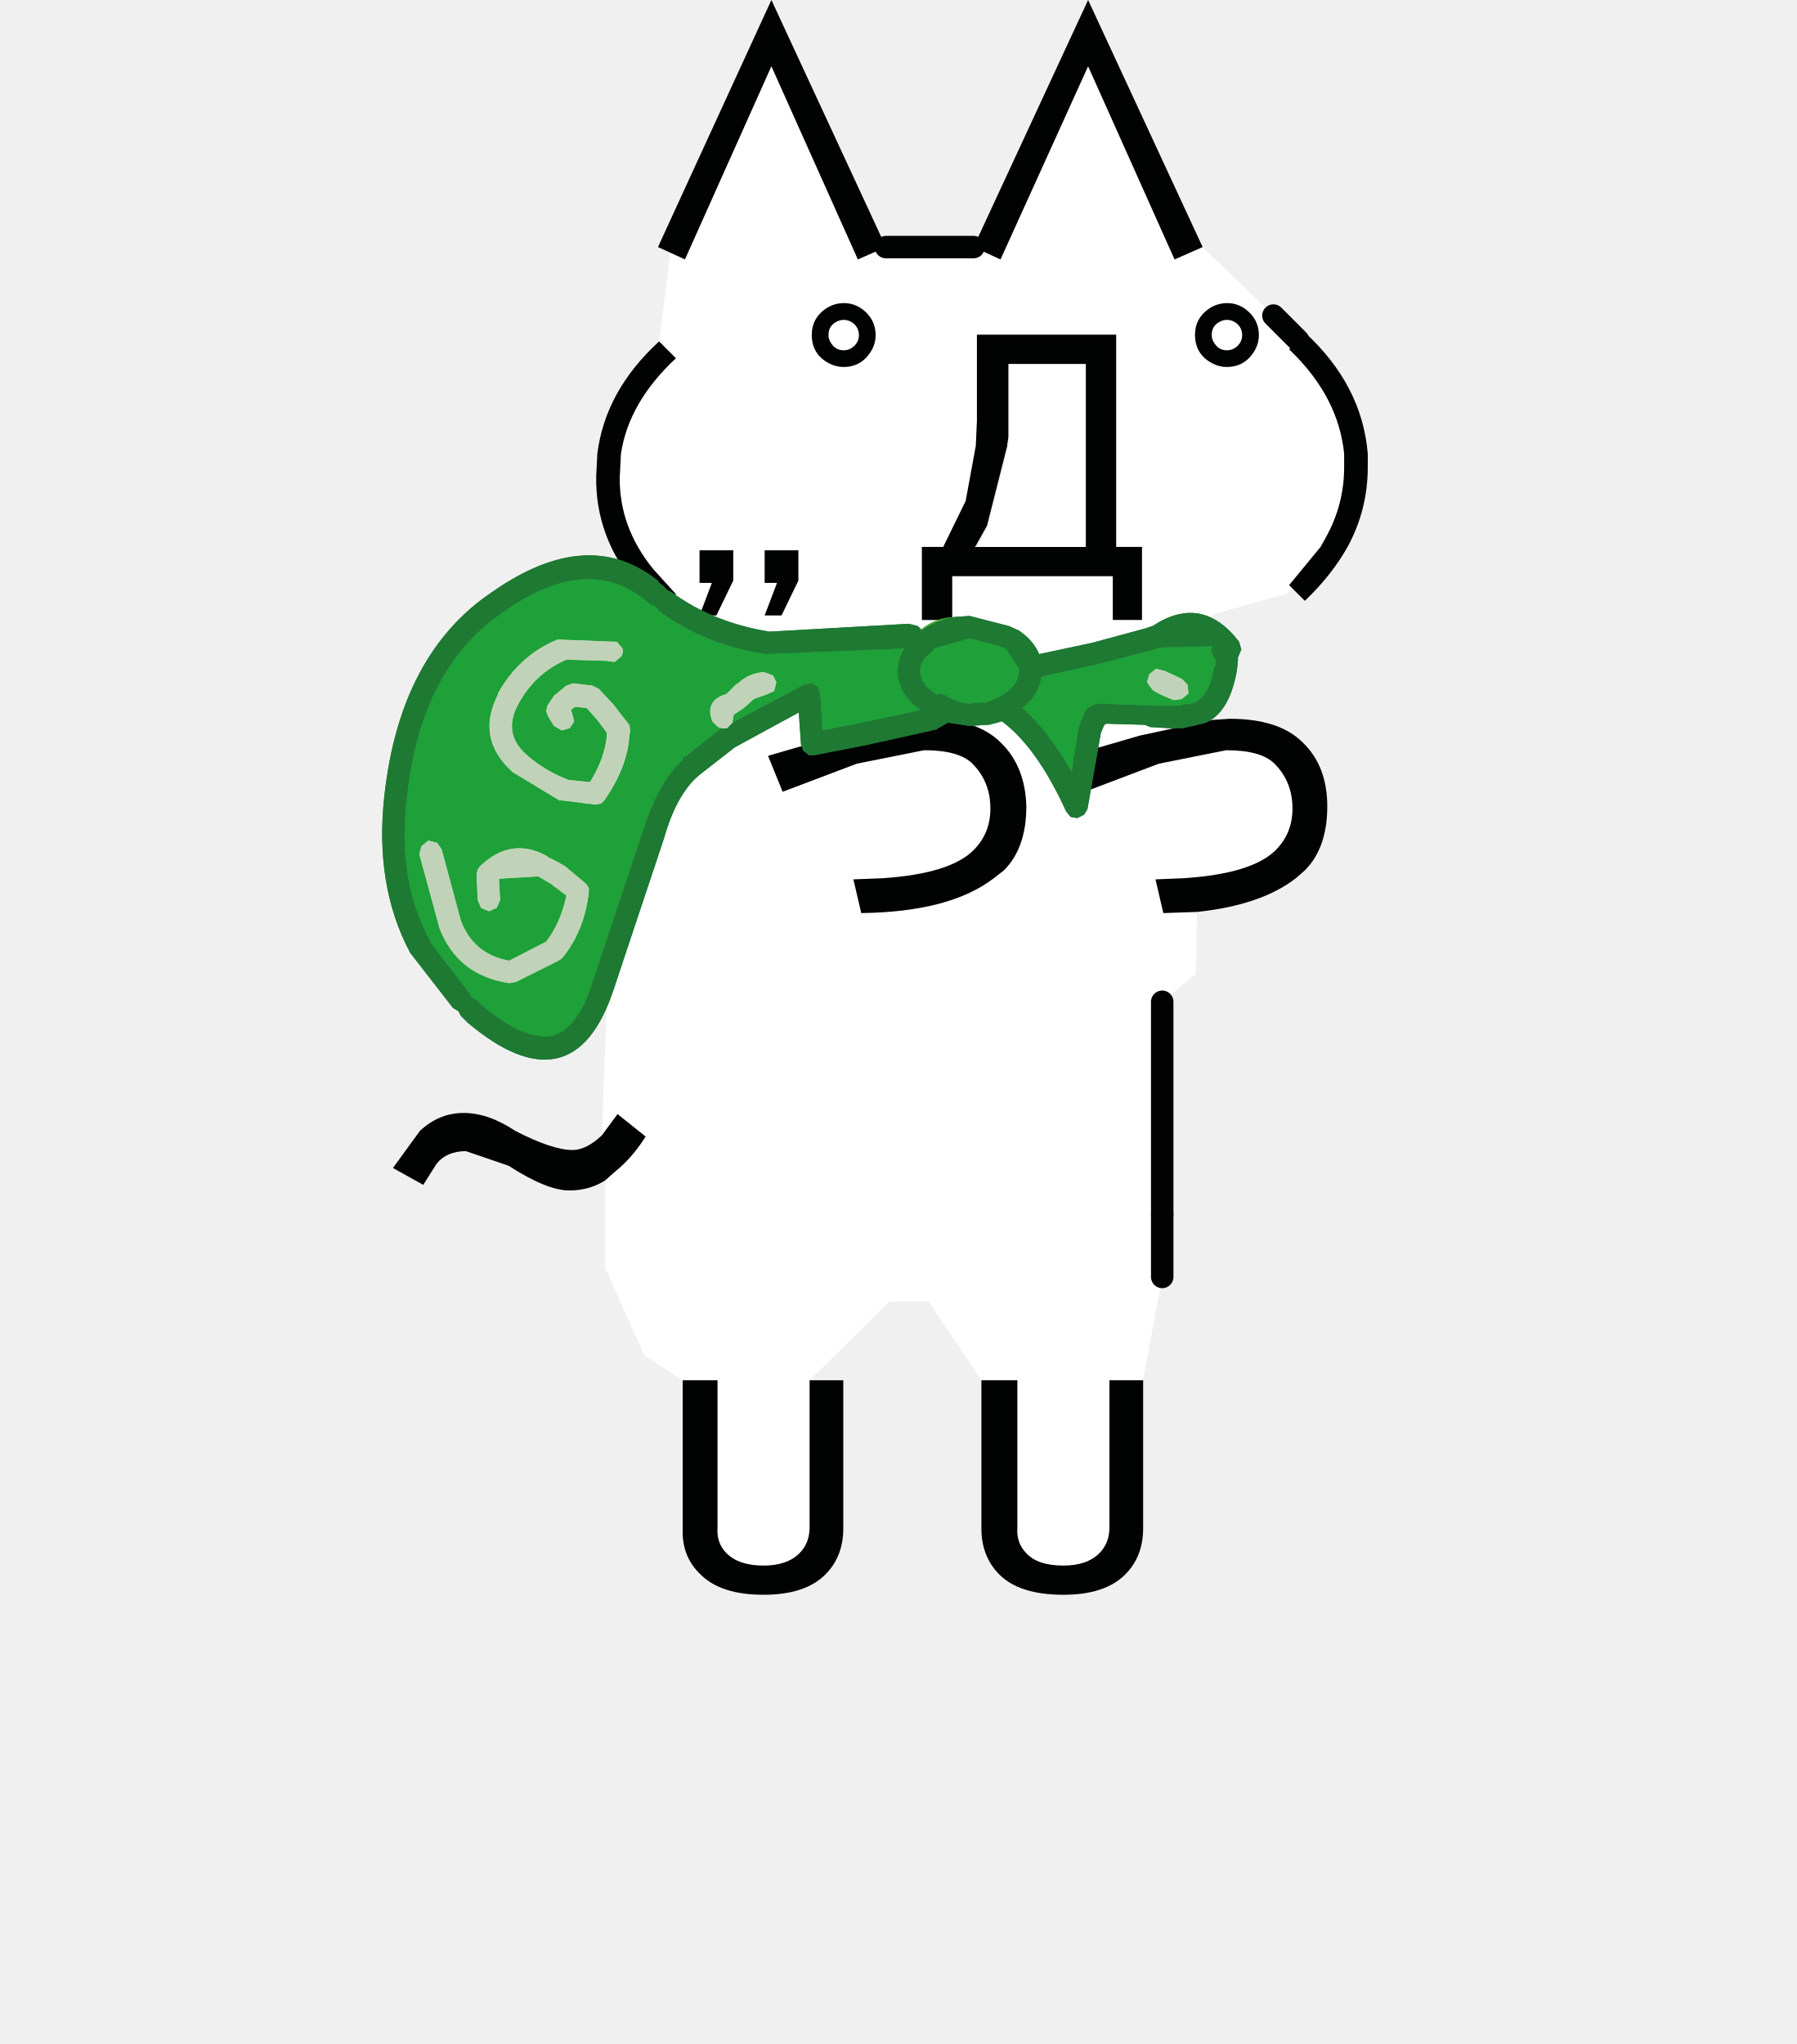
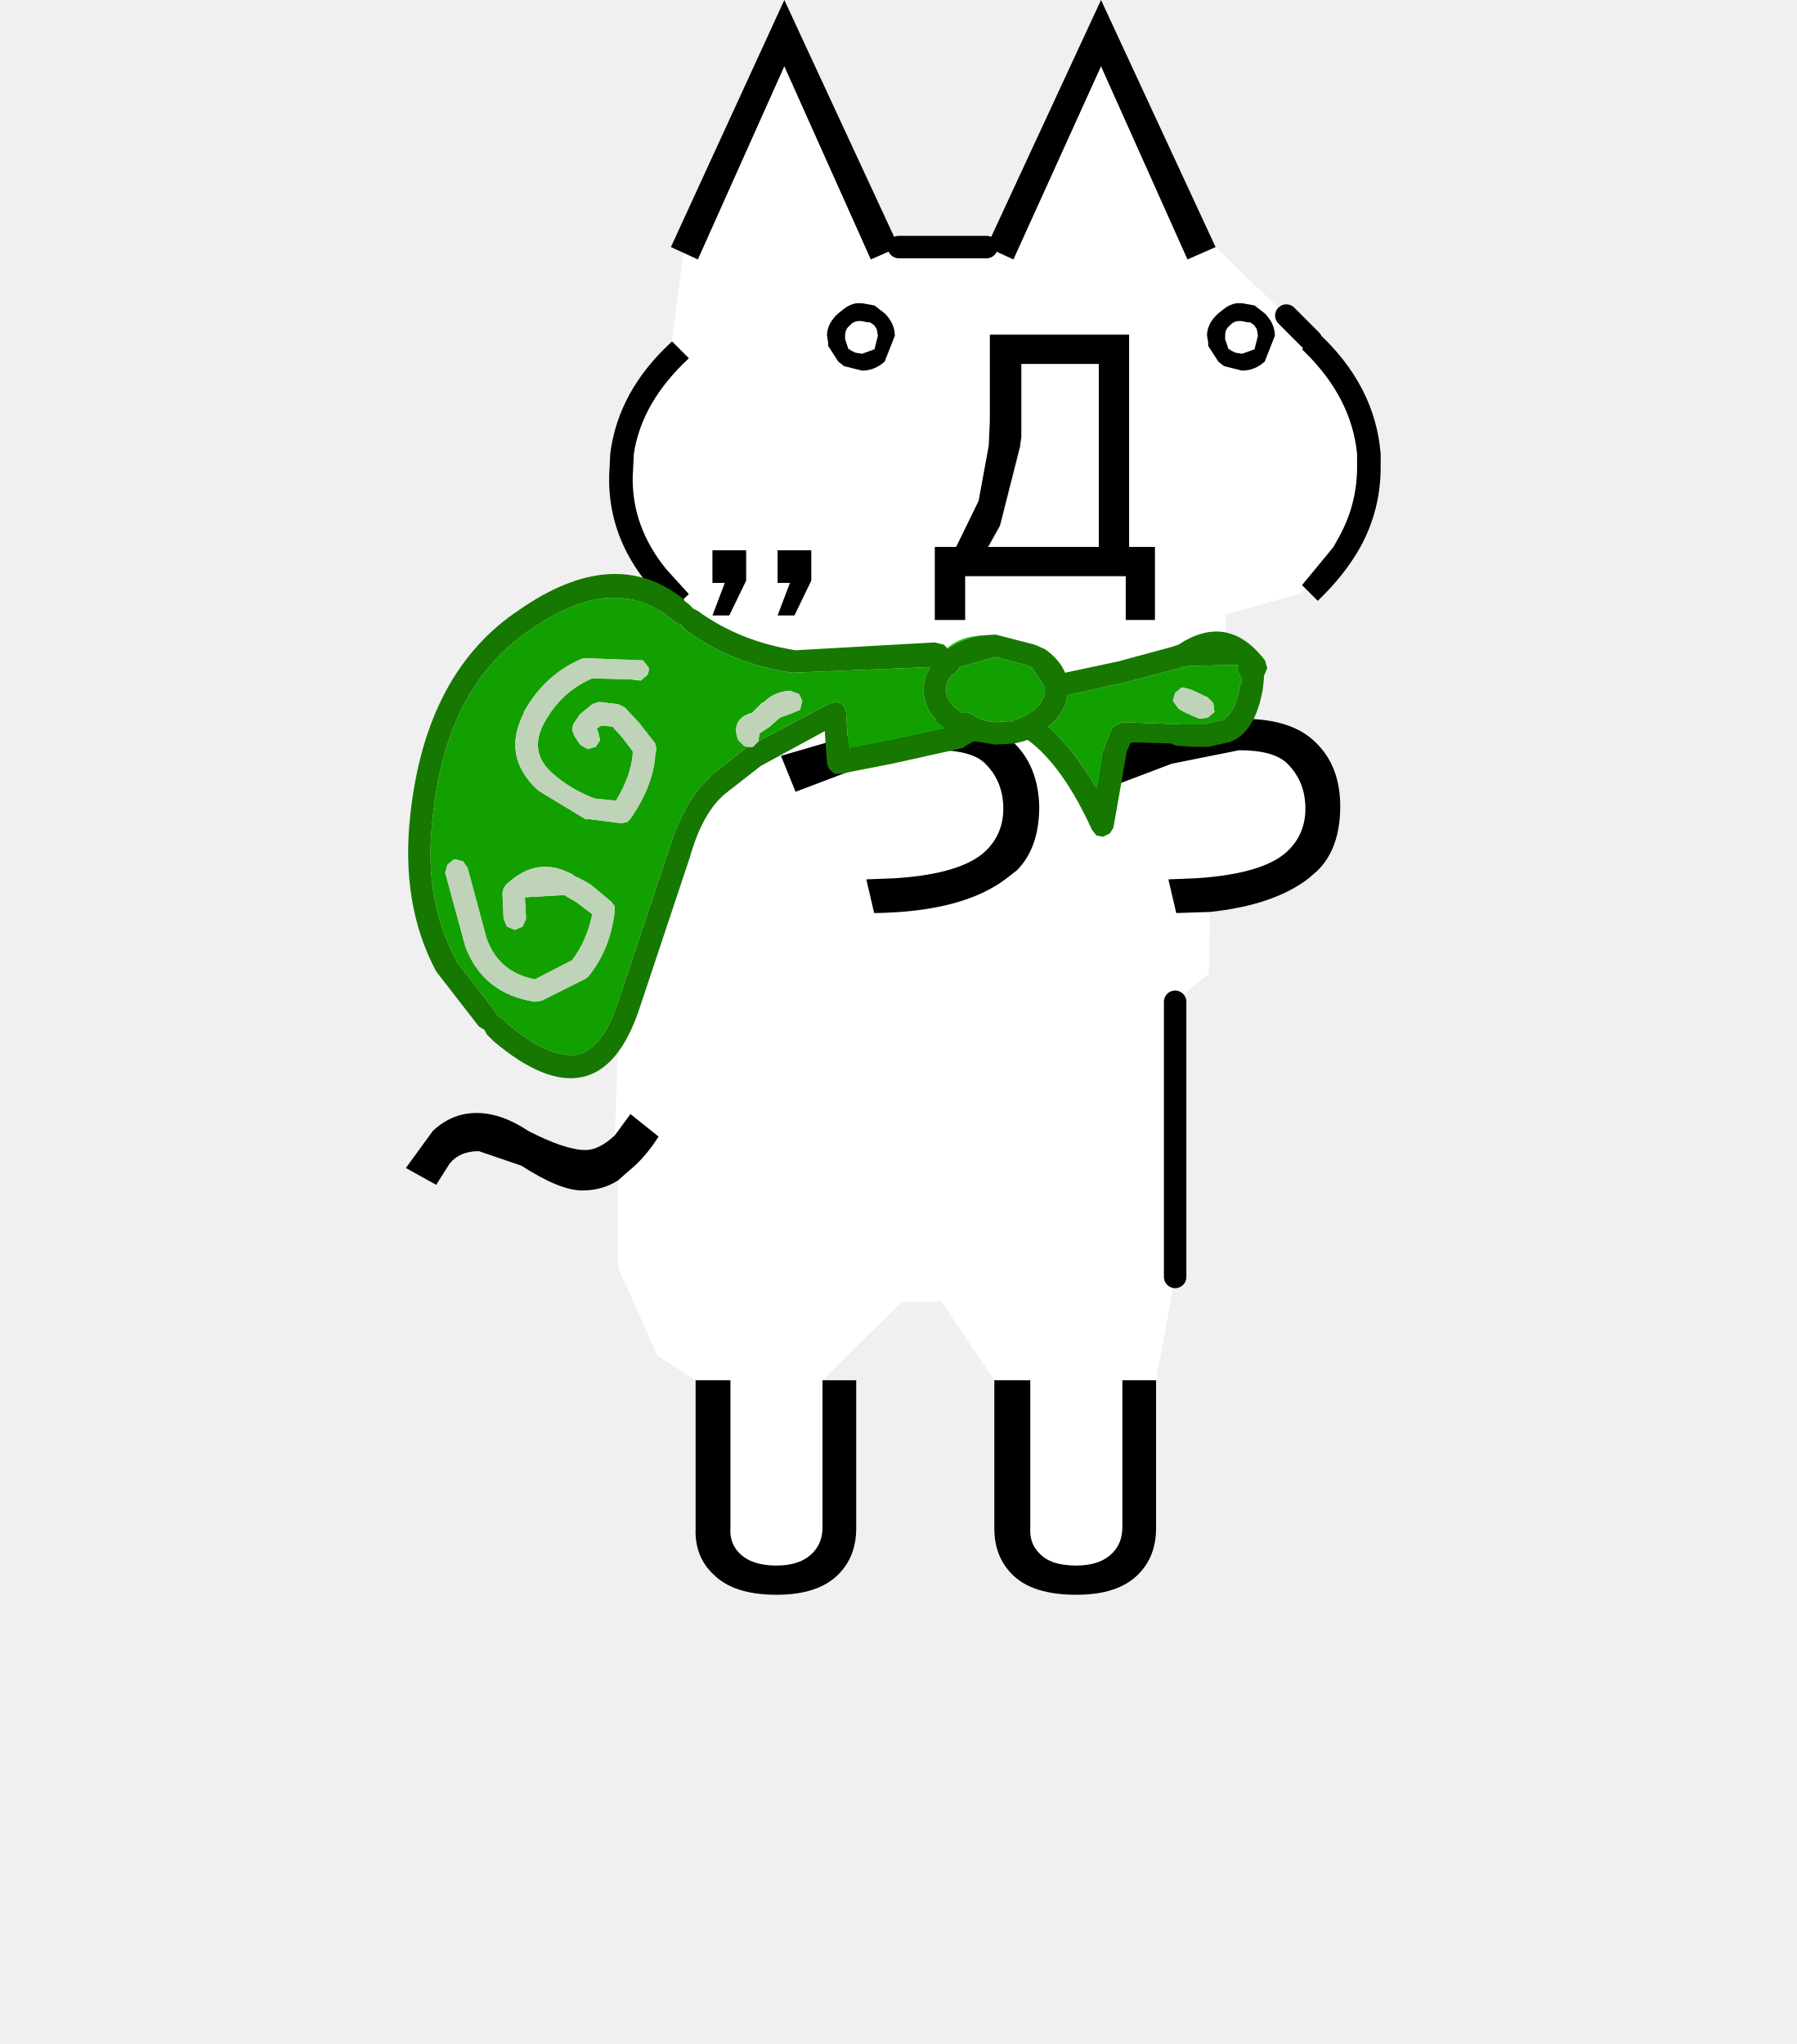
- <svg xmlns="http://www.w3.org/2000/svg" version="1.1" id="front-standing" x="0px" y="0px" width="160px" height="182px" viewBox="0 0 160 182" style="enable-background:new 0 0 160 182;" xml:space="preserve">
-   <path style="fill:#FFFFFF;" d="M60.791,122.9l-3.4-2.201l-3.5-7.799V105.1l0.9-0.799c1-0.801,1.898-1.834,2.699-3.102l-2.5-2  l-1.4,1.9l0.801-21.9l3.5-25.6l0.799,0.7l1.5-1.399l-2-2.2c-2.066-2.533-3.066-5.3-3-8.3l0.102-2c0.465-3.067,2.1-5.9,4.898-8.5  l-1.5-1.5l1-7.9l1.301,0.6L68.689,5.9L76.391,23.1l2.5-1.1h7.799l2.4,1.1L96.891,5.9L104.59,23.1l2.5-1.1l6.301,6.1l2.299,2.101  l-0.1,0.1l-0.799,0.8l0.199,0.2c2.801,2.733,4.367,5.767,4.699,9.101V41.6c0,2.2-0.531,4.268-1.6,6.2l-0.5,0.9l-2.799,3.399  l0.299,0.301l-0.6,0.5l-6.5,1.8V64.1l-6.5,1.4l-6.199,1.8l1.299,3.2l6.6-2.5l6-1.2c2.066,0,3.5,0.4,4.301,1.2  c1.066,1.066,1.6,2.4,1.6,4c0,1.467-0.5,2.699-1.5,3.699c-1.4,1.4-4.133,2.234-8.199,2.5l-2.5,0.102l0.699,3l3-0.102l-0.1,5.5  l-3,2.5v18.9v5.6l-1.699,9.201h-3V136c0,0.934-0.301,1.699-0.9,2.301c-0.732,0.732-1.801,1.1-3.201,1.1  c-1.531,0-2.633-0.367-3.299-1.1c-0.6-0.602-0.867-1.367-0.801-2.301v-13.1h-3.199l-4.701-7h-3.5l-7.1,7V136  c0,0.934-0.299,1.699-0.9,2.301c-0.732,0.732-1.799,1.1-3.199,1.1c-1.467,0-2.566-0.367-3.301-1.1  c-0.6-0.602-0.867-1.367-0.799-2.301v-13.1H60.791 M82.09,55.3h2.701V51.4H99.09v3.8h2.6v-6.5h-2.299V29.8h-12.4v7.7l-0.1,2.2  l-0.9,4.899l-2,4.101h-1.9v6.5V55.3 M86.99,48.7l1-1.8l1.801-7.101v-0.1l0.1-0.7v-6.5h6.799v16.2H86.99 M82.59,64l-8,1.5l-6.199,1.8  l1.299,3.2l6.602-2.5l6-1.2c2.066,0,3.5,0.4,4.299,1.2c1.068,1.066,1.6,2.4,1.6,4c0,1.467-0.5,2.699-1.5,3.699  c-1.398,1.4-4.1,2.234-8.1,2.5l-2.6,0.102l0.699,3c5.268-0.066,9.201-1.102,11.801-3.102l0.9-0.699c1.334-1.332,2-3.234,2-5.7  c-0.068-2.399-0.834-4.3-2.301-5.7C87.689,64.7,85.523,64,82.59,64 M69.189,51.9l-1.1,2.899h1.5l1.5-3.1V49h-3v2.9H69.189   M65.291,51.7V49h-3v2.9h1.1l-1.1,2.899h1.5L65.291,51.7" />
-   <path style="fill:#010202;" d="M104.59,23.1L96.891,5.9L89.09,23.1l-2.4-1.1L96.891,0l10.199,22L104.59,23.1 M114.791,52.1  l2.799-3.399l0.5-0.9c1.068-1.933,1.6-4,1.6-6.2V40.4c-0.332-3.334-1.898-6.367-4.699-9.101l-0.199-0.2l0.799-0.8l0.1-0.1l0.5-0.601  c3.4,3.134,5.268,6.733,5.602,10.801V41.6c0,2.533-0.602,4.9-1.801,7.101c-0.934,1.666-2.199,3.267-3.801,4.8l-1.1-1.1L114.791,52.1   M103.59,81.301l-0.699-3l2.5-0.102c4.066-0.266,6.799-1.1,8.199-2.5c1-1,1.5-2.232,1.5-3.699c0-1.6-0.533-2.934-1.6-4  c-0.801-0.8-2.234-1.2-4.301-1.2l-6,1.2l-6.6,2.5l-1.299-3.2l6.199-1.8l6.5-1.4l1.5-0.1c2.934,0,5.1,0.7,6.5,2.1  c1.467,1.4,2.199,3.301,2.199,5.7c0,2.466-0.666,4.368-2,5.7l-0.799,0.699c-2.068,1.602-5,2.602-8.801,3L103.59,81.301 M90.59,122.9  V136c-0.066,0.934,0.201,1.699,0.801,2.301c0.666,0.732,1.768,1.1,3.299,1.1c1.4,0,2.469-0.367,3.201-1.1  c0.6-0.602,0.9-1.367,0.9-2.301v-13.1h3V136.1c0,1.666-0.535,3.033-1.602,4.1C98.99,141.4,97.158,142,94.689,142  c-2.6,0-4.5-0.6-5.699-1.801c-1.066-1.066-1.6-2.434-1.6-4.1V122.9H90.59 M63.891,122.9V136c-0.068,0.934,0.199,1.699,0.799,2.301  c0.734,0.732,1.834,1.1,3.301,1.1c1.4,0,2.467-0.367,3.199-1.1c0.602-0.602,0.9-1.367,0.9-2.301v-13.1h3V136.1  c0,1.666-0.533,3.033-1.6,4.1C72.291,141.4,70.457,142,67.99,142c-2.533,0-4.4-0.6-5.6-1.801c-1.135-1.066-1.666-2.434-1.6-4.1  V122.9H63.891 M54.99,99.199l2.5,2c-0.801,1.268-1.699,2.301-2.699,3.102l-0.9,0.799c-0.934,0.6-2,0.9-3.201,0.9  c-1.332,0-3.133-0.734-5.398-2.199L41.49,102.5c-1.133,0-2,0.367-2.6,1.1l-1.201,1.9L34.99,104l2.4-3.301  c1.133-1.066,2.432-1.6,3.9-1.6c1.465,0,3,0.533,4.6,1.6c2.199,1.133,3.9,1.701,5.1,1.701c0.801,0,1.668-0.434,2.6-1.301  L54.99,99.199 M60.189,31.9c-2.799,2.6-4.434,5.433-4.898,8.5l-0.102,2c-0.066,3,0.934,5.767,3,8.3l2,2.2l-1.5,1.399l-0.799-0.7  L56.689,52.2c-2.465-2.934-3.666-6.2-3.6-9.8l0.1-2c0.469-3.733,2.301-7.067,5.5-10L60.189,31.9 M59.689,22.5l-1.1-0.5l10.1-22  l10.201,22l-2.5,1.1L68.689,5.9L60.99,23.1L59.689,22.5 M99.09,51.3H84.791v3.9H82.09v-6.5h1.9l2-4.101l0.9-4.899l0.1-2.2v-7.7h12.4  v18.9h2.299v6.5h-2.6v-3.8V51.3 M96.689,48.7V32.5v-0.1h-6.898v6.5L89.689,39.6V39.7l-1.799,7.1l-1,1.8l-0.1,0.101h0.199H96.689   M89.09,66.1c1.467,1.4,2.232,3.301,2.301,5.7c0,2.466-0.666,4.368-2,5.7l-0.9,0.699c-2.6,2-6.533,3.035-11.801,3.102l-0.699-3  l2.6-0.102c4-0.266,6.701-1.1,8.1-2.5c1-1,1.5-2.232,1.5-3.699c0-1.6-0.531-2.934-1.6-4c-0.799-0.8-2.232-1.2-4.299-1.2l-6,1.2  l-6.602,2.5l-1.299-3.2l6.199-1.8l8-1.5C85.523,64,87.689,64.7,89.09,66.1 M68.09,51.9V49h3v2.7l-1.5,3.1h-1.5l1.1-2.899H68.09   M63.791,54.8h-1.5l1.1-2.899h-1.1V49h3v2.7L63.791,54.8" />
-   <path style="fill:none;stroke:#010202;stroke-width:2;stroke-linecap:round;stroke-linejoin:round;stroke-miterlimit:3;" d="  M78.891,22h7.799 M103.49,89.199v18.9" />
-   <path style="fill:none;stroke:#010202;stroke-width:2;stroke-linecap:round;stroke-linejoin:round;stroke-miterlimit:3;" d="  M103.49,108.1v5.6 M113.391,28.1l2.199,2.2" />
-   <path style="fill:#010202;" d="M106.409,29.81c0,1.149,0.513,2.001,1.522,2.532c0.412,0.223,0.849,0.336,1.298,0.336  c1.028,0,1.838-0.443,2.401-1.315c0.31-0.464,0.466-0.979,0.466-1.529c0-0.738-0.251-1.383-0.752-1.917  c-0.581-0.615-1.276-0.928-2.067-0.928c-0.6,0-1.155,0.174-1.654,0.517C106.817,28.072,106.409,28.847,106.409,29.81z   M109.253,31.187c-0.494,0-0.861-0.208-1.129-0.644c-0.151-0.218-0.225-0.45-0.225-0.709c0-0.552,0.234-0.94,0.718-1.188  c0.209-0.111,0.417-0.165,0.636-0.165c0.33,0,0.619,0.108,0.881,0.327c0.317,0.277,0.473,0.613,0.473,1.026  c0,0.399-0.148,0.728-0.452,1.004C109.893,31.072,109.598,31.187,109.253,31.187z" />
-   <path style="fill:#010202;" d="M72.284,29.81c0,1.149,0.513,2.001,1.522,2.532c0.412,0.223,0.849,0.336,1.298,0.336  c1.028,0,1.838-0.443,2.401-1.315c0.31-0.464,0.466-0.979,0.466-1.529c0-0.738-0.251-1.383-0.752-1.917  c-0.581-0.615-1.276-0.928-2.067-0.928c-0.6,0-1.155,0.174-1.654,0.517C72.692,28.072,72.284,28.847,72.284,29.81z M75.128,31.187  c-0.494,0-0.861-0.208-1.129-0.644c-0.151-0.218-0.225-0.45-0.225-0.709c0-0.552,0.234-0.94,0.718-1.188  c0.209-0.111,0.417-0.165,0.636-0.165c0.33,0,0.619,0.108,0.881,0.327c0.317,0.277,0.473,0.613,0.473,1.026  c0,0.399-0.148,0.728-0.452,1.004C75.768,31.072,75.473,31.187,75.128,31.187z" />
-   <path style="fill:#4DAD33;" d="M84.934,54.943c-1.068,0.2-2.033,0.6-2.9,1.2v-0.101C82.834,55.376,83.799,55.009,84.934,54.943" />
-   <path style="fill:#1DA138;" d="M60.934,67.443l-0.1,0.1h0.1c-1.533,1.334-2.768,3.5-3.701,6.5l-4.5,13.5  c-0.867,2.732-2.066,4.301-3.6,4.701c-1.666,0.266-3.732-0.633-6.199-2.701l-0.5-0.5l-0.4-0.199l-0.301-0.5l-3.398-4.4v-0.1  c-2-3.6-2.701-7.867-2.102-12.801c0.801-7.8,3.734-13.366,8.801-16.699c4.801-3.334,8.9-3.667,12.301-1l-0.102-0.101l0.701,0.601  l0.4,0.1l0.299,0.4c2.732,2.066,5.934,3.366,9.6,3.899l12.301-0.5c-0.4,0.601-0.6,1.267-0.6,2c0,1.4,0.699,2.567,2.1,3.5h-0.1  l-5.201,1.101l-3.5,0.699l-0.199-3.3l-0.199-0.6l-0.602-0.3l-0.6,0.1l-6.4,3.4v-0.101l0.102-0.6l0.898-0.601l0.9-0.8l1.1-0.399  l0.701-0.301l0.199-0.8l-0.299-0.6l-0.801-0.3c-0.934,0.066-1.699,0.399-2.301,1l-0.199,0.1l-0.5,0.5l-0.1,0.1l-0.301,0.301h-0.1  c-1.199,0.399-1.566,1.199-1.1,2.399l0.5,0.5l0.299,0.101L60.934,67.443 M83.133,57.843v-0.101l3.201-0.899l2.699,0.699l0.199,0.101  l0.301,0.1l0.1,0.101l1.1,1.699v0.2c0,0.733-0.367,1.367-1.1,1.9l-0.6,0.399l-0.699,0.301l-0.801,0.3l0.1-0.101l-1.299,0.101  c-0.668,0-1.367-0.233-2.102-0.7l-0.5-0.2l-0.398,0.101l-0.102-0.101l-0.1-0.1c-0.799-0.533-1.199-1.167-1.199-1.9  c0-0.6,0.268-1.1,0.799-1.5l0.201-0.2L83.133,57.843 M92.732,60.243l5-1.1l5-1.3l0.201-0.101l0.6-0.1l4.4-0.101v0.101  c-0.135,0.2-0.068,0.5,0.199,0.899l0.1,0.2v0.101v0.399l-0.1,0.101c-0.268,1.666-0.834,2.733-1.699,3.199h0.1l-0.801,0.2v-0.1  l-0.799,0.2h-0.801h-1.199l-5.301-0.2l-0.799,0.399l-0.201,0.301l-0.5,1.199l-0.1,0.301l-0.6,3.899c-1.4-2.467-2.867-4.366-4.4-5.7  C92.033,62.243,92.6,61.31,92.732,60.243 M102.934,59.542l-0.6,0.5l-0.201,0.7l0.5,0.7c0.4,0.267,1.033,0.566,1.9,0.9l0.699-0.101  l0.602-0.5l-0.102-0.8l-0.5-0.5l-1.5-0.7L102.934,59.542 M53.934,58.843l0.799,0.1l0.602-0.5c0.133-0.267,0.166-0.5,0.1-0.7  l-0.5-0.6l-5.301-0.2c-2.268,0.934-4.033,2.533-5.299,4.8v0.101c-1.334,2.6-0.9,4.899,1.299,6.899l4.301,2.601l-0.1-0.101l3.199,0.4  l0.5-0.101l0.301-0.3c1.332-1.933,2.066-3.8,2.199-5.6v-0.101l0.1-0.5l-0.1-0.5l-1.4-1.8l-1.299-1.399l-0.602-0.301l-1.699-0.199  l-0.6,0.199l-1.1,0.9l-0.602,0.9l-0.1,0.5l0.201,0.5l0.5,0.8l0.699,0.399l0.699-0.199l0.4-0.601l-0.199-0.8l-0.1-0.2l0.1-0.1  l0.299-0.2l1,0.1l0.9,1l0.9,1.2v0.2v0.1c-0.133,1.334-0.633,2.7-1.5,4.101l-1.9-0.2c-1.4-0.533-2.633-1.267-3.699-2.2  c-1.467-1.267-1.732-2.767-0.801-4.5c1-1.866,2.434-3.2,4.301-4L53.934,58.843 M48.732,76.244c-2.133-1.201-4.133-0.9-6,0.898  l-0.199,0.301l-0.1,0.4l0.1,2.299l0.301,0.701l0.699,0.299l0.699-0.299l0.301-0.701l-0.1-1.898l3.4-0.201h0.1l1.199,0.701l0.1,0.1  l1.201,0.9c-0.334,1.6-0.934,2.965-1.801,4.1l-3.299,1.699c-2.133-0.4-3.566-1.6-4.301-3.6l-1.699-6.301l-0.4-0.6l-0.801-0.199  l-0.6,0.5l-0.199,0.699l1.799,6.6c1.068,2.801,3.135,4.434,6.201,4.9l0.6-0.1l3.799-1.9l0.301-0.199c1.332-1.6,2.133-3.568,2.4-5.9  v-0.4l-0.301-0.4l-1.799-1.5c-0.535-0.332-1.035-0.6-1.5-0.799L48.732,76.244" />
-   <path style="fill:#010202;" d="M60.934,67.542h-0.1l0.1-0.1V67.542 M110.133,59.643v0.1V59.643" />
-   <path style="fill:#1E7933;" d="M60.934,67.443l3.299-2.6h0.5l0.5-0.5l6.4-3.4l0.6-0.1l0.602,0.3l0.199,0.6l0.199,3.3l3.5-0.699  l5.201-1.101h0.1c-1.4-0.933-2.1-2.1-2.1-3.5c0-0.733,0.199-1.399,0.6-2l-12.301,0.5c-3.666-0.533-6.867-1.833-9.6-3.899l-0.299-0.4  l-0.4-0.1l-0.701-0.601l0.102,0.101c-3.4-2.667-7.5-2.334-12.301,1c-5.066,3.333-8,8.899-8.801,16.699  c-0.6,4.934,0.102,9.201,2.102,12.801v0.1l3.398,4.4l0.301,0.5l0.4,0.199l0.5,0.5c2.467,2.068,4.533,2.967,6.199,2.701  c1.533-0.4,2.732-1.969,3.6-4.701l4.5-13.5c0.934-3,2.168-5.166,3.701-6.5V67.443 M82.033,56.143c0.867-0.601,1.832-1,2.9-1.2  l1.4-0.1l3.5,0.899l0.898,0.4c0.867,0.6,1.469,1.3,1.801,2.1l4.699-1l4.801-1.3l0.6-0.2c2.934-1.933,5.5-1.467,7.701,1.4l0.199,0.7  l-0.301,0.699v0.301l-0.1,0.899c-0.467,2.601-1.467,4.167-3,4.7h-0.1l-0.801,0.2h-0.1l-0.799,0.2h-0.301h-0.9l-1.699-0.101l-0.5-0.2  l-3.4-0.1l-0.199,0.1l-0.301,0.7l-1.199,6.8l-0.301,0.5l-0.6,0.301l-0.6-0.101l-0.4-0.5c-1.732-3.8-3.635-6.467-5.701-8h-0.1  l-0.299,0.101l-0.801,0.199h-0.1l-1.6,0.101l-1.9-0.3l-0.9,0.5l-0.1,0.1l-6.301,1.4l-4.6,0.899h-0.5l-0.5-0.399l-0.199-0.5  l-0.201-2.9l-5.699,3.1l-3.201,2.5c-1.332,1.134-2.367,3-3.1,5.6l-4.5,13.5c-1.199,3.602-2.9,5.633-5.1,6.102  c-2.199,0.465-4.832-0.602-7.9-3.201l-0.1-0.1l-0.5-0.5l-0.199-0.4l-0.5-0.299l-3.801-4.9c-2.133-4-2.9-8.666-2.301-14  c0.934-8.467,4.168-14.533,9.701-18.2c5.666-3.934,10.566-4.233,14.699-0.9v0.101l0.4,0.3l0.4,0.399l0.4,0.2  c2.465,1.8,5.367,2.967,8.699,3.5l12.4-0.7l0.799,0.2l0.301,0.3V56.143 M82.934,58.042l-0.201,0.2c-0.531,0.4-0.799,0.9-0.799,1.5  c0,0.733,0.4,1.367,1.199,1.9l0.1,0.1l0.102,0.101l0.398-0.101l0.5,0.2c0.734,0.467,1.434,0.7,2.102,0.7l1.299-0.101l-0.1,0.101  l0.801-0.3l0.699-0.301l0.6-0.399c0.732-0.533,1.1-1.167,1.1-1.9v-0.2l-1.1-1.699l-0.1-0.101l-0.301-0.1l-0.199-0.101l-2.699-0.699  l-3.201,0.899v0.101L82.934,58.042 M91.033,63.042c1.533,1.334,3,3.233,4.4,5.7l0.6-3.899l0.1-0.301l0.5-1.199l0.201-0.301  l0.799-0.399l5.301,0.2h1.199h0.801l0.799-0.2v0.1l0.801-0.2h-0.1c0.865-0.466,1.432-1.533,1.699-3.199l0.1-0.101v-0.399v-0.101  l-0.1-0.2c-0.268-0.399-0.334-0.699-0.199-0.899v-0.101l-4.4,0.101l-0.6,0.1l-0.201,0.101l-5,1.3l-5,1.1  C92.6,61.31,92.033,62.243,91.033,63.042" />
-   <path style="fill:#C0D3B8;" d="M64.732,64.843h-0.5l-0.299-0.101l-0.5-0.5c-0.467-1.2-0.1-2,1.1-2.399h0.1l0.301-0.301l0.1-0.1  l0.5-0.5l0.199-0.1c0.602-0.601,1.367-0.934,2.301-1l0.801,0.3l0.299,0.6l-0.199,0.8l-0.701,0.301l-1.1,0.399l-0.9,0.8l-0.898,0.601  l-0.102,0.6v0.101L64.732,64.843 M103.732,59.743l1.5,0.7l0.5,0.5l0.102,0.8l-0.602,0.5l-0.699,0.101  c-0.867-0.334-1.5-0.634-1.9-0.9l-0.5-0.7l0.201-0.7l0.6-0.5L103.732,59.743 M50.434,58.743c-1.867,0.8-3.301,2.134-4.301,4  c-0.932,1.733-0.666,3.233,0.801,4.5c1.066,0.934,2.299,1.667,3.699,2.2l1.9,0.2c0.867-1.4,1.367-2.767,1.5-4.101v-0.1v-0.2  l-0.9-1.2l-0.9-1l-1-0.1l-0.299,0.2l-0.1,0.1l0.1,0.2l0.199,0.8l-0.4,0.601l-0.699,0.199l-0.699-0.399l-0.5-0.8l-0.201-0.5l0.1-0.5  l0.602-0.9l1.1-0.9l0.6-0.199l1.699,0.199l0.602,0.301l1.299,1.399l1.4,1.8l0.1,0.5l-0.1,0.5v0.101  c-0.133,1.8-0.867,3.667-2.199,5.6l-0.301,0.3l-0.5,0.101l-3.199-0.4l0.1,0.101l-4.301-2.601c-2.199-2-2.633-4.3-1.299-6.899v-0.101  c1.266-2.267,3.031-3.866,5.299-4.8l5.301,0.2l0.5,0.6c0.066,0.2,0.033,0.434-0.1,0.7l-0.602,0.5l-0.799-0.1L50.434,58.743   M48.834,76.343c0.465,0.199,0.965,0.467,1.5,0.799l1.799,1.5l0.301,0.4v0.4c-0.268,2.332-1.068,4.301-2.4,5.9l-0.301,0.199  l-3.799,1.9l-0.6,0.1c-3.066-0.467-5.133-2.1-6.201-4.9l-1.799-6.6l0.199-0.699l0.6-0.5l0.801,0.199l0.4,0.6l1.699,6.301  c0.734,2,2.168,3.199,4.301,3.6l3.299-1.699c0.867-1.135,1.467-2.5,1.801-4.1l-1.201-0.9l-0.1-0.1l-1.199-0.701h-0.1l-3.4,0.201  l0.1,1.898l-0.301,0.701l-0.699,0.299l-0.699-0.299l-0.301-0.701l-0.1-2.299l0.1-0.4l0.199-0.301c1.867-1.799,3.867-2.1,6-0.898  L48.834,76.343" />
-   <g id="_x38_82" transform="matrix(1, 0, 0, 1, 15.05, 7.95)">
-     <path style="fill:#4DAD33;" d="M69.884,46.993c-1.068,0.2-2.033,0.6-2.9,1.2v-0.101C67.784,47.426,68.749,47.059,69.884,46.993" />
-     <path style="fill:#1DA138;" d="M45.884,59.493l-0.1,0.1h0.1c-1.533,1.334-2.768,3.5-3.701,6.5l-4.5,13.5   c-0.867,2.732-2.066,4.301-3.6,4.701c-1.666,0.266-3.732-0.633-6.199-2.701l-0.5-0.5l-0.4-0.199l-0.301-0.5l-3.398-4.4v-0.1   c-2-3.6-2.701-7.867-2.102-12.801c0.801-7.8,3.734-13.366,8.801-16.699c4.801-3.334,8.9-3.667,12.301-1l-0.102-0.101l0.701,0.601   l0.4,0.1l0.299,0.4c2.732,2.066,5.934,3.366,9.6,3.899l12.301-0.5c-0.4,0.601-0.6,1.267-0.6,2c0,1.4,0.699,2.567,2.1,3.5h-0.1   l-5.201,1.101l-3.5,0.699l-0.199-3.3l-0.199-0.6l-0.602-0.3l-0.6,0.1l-6.4,3.4v-0.101l0.102-0.6l0.898-0.601l0.9-0.8l1.1-0.399   l0.701-0.301l0.199-0.8l-0.299-0.6l-0.801-0.3c-0.934,0.066-1.699,0.399-2.301,1l-0.199,0.1l-0.5,0.5l-0.1,0.1l-0.301,0.301h-0.1   c-1.199,0.399-1.566,1.199-1.1,2.399l0.5,0.5l0.299,0.101L45.884,59.493 M68.083,49.893v-0.101l3.201-0.899l2.699,0.699   l0.199,0.101l0.301,0.1l0.1,0.101l1.1,1.699v0.2c0,0.733-0.367,1.367-1.1,1.9l-0.6,0.399l-0.699,0.301l-0.801,0.3l0.1-0.101   l-1.299,0.101c-0.668,0-1.367-0.233-2.102-0.7l-0.5-0.2l-0.398,0.101l-0.102-0.101l-0.1-0.1c-0.799-0.533-1.199-1.167-1.199-1.9   c0-0.6,0.268-1.1,0.799-1.5l0.201-0.2L68.083,49.893 M77.682,52.293l5-1.1l5-1.3l0.201-0.101l0.6-0.1l4.4-0.101v0.101   c-0.135,0.2-0.068,0.5,0.199,0.899l0.1,0.2v0.101v0.399l-0.1,0.101c-0.268,1.666-0.834,2.733-1.699,3.199h0.1l-0.801,0.2v-0.1   l-0.799,0.2h-0.801h-1.199l-5.301-0.2l-0.799,0.399l-0.201,0.301l-0.5,1.199l-0.1,0.301l-0.6,3.899c-1.4-2.467-2.867-4.366-4.4-5.7   C76.983,54.293,77.55,53.36,77.682,52.293 M87.884,51.592l-0.6,0.5l-0.201,0.7l0.5,0.7c0.4,0.267,1.033,0.566,1.9,0.9l0.699-0.101   l0.602-0.5l-0.102-0.8l-0.5-0.5l-1.5-0.7L87.884,51.592 M38.884,50.893l0.799,0.1l0.602-0.5c0.133-0.267,0.166-0.5,0.1-0.7   l-0.5-0.6l-5.301-0.2c-2.268,0.934-4.033,2.533-5.299,4.8v0.101c-1.334,2.6-0.9,4.899,1.299,6.899l4.301,2.601l-0.1-0.101   l3.199,0.4l0.5-0.101l0.301-0.3c1.332-1.933,2.066-3.8,2.199-5.6v-0.101l0.1-0.5l-0.1-0.5l-1.4-1.8l-1.299-1.399l-0.602-0.301   l-1.699-0.199l-0.6,0.199l-1.1,0.9l-0.602,0.9l-0.1,0.5l0.201,0.5l0.5,0.8l0.699,0.399l0.699-0.199l0.4-0.601l-0.199-0.8l-0.1-0.2   l0.1-0.1l0.299-0.2l1,0.1l0.9,1l0.9,1.2v0.2v0.1c-0.133,1.334-0.633,2.7-1.5,4.101l-1.9-0.2c-1.4-0.533-2.633-1.267-3.699-2.2   c-1.467-1.267-1.732-2.767-0.801-4.5c1-1.866,2.434-3.2,4.301-4L38.884,50.893 M33.682,68.294c-2.133-1.201-4.133-0.9-6,0.898   l-0.199,0.301l-0.1,0.4l0.1,2.299l0.301,0.701l0.699,0.299l0.699-0.299l0.301-0.701l-0.1-1.898l3.4-0.201h0.1l1.199,0.701l0.1,0.1   l1.201,0.9c-0.334,1.6-0.934,2.965-1.801,4.1l-3.299,1.699c-2.133-0.4-3.566-1.6-4.301-3.6l-1.699-6.301l-0.4-0.6l-0.801-0.199   l-0.6,0.5l-0.199,0.699l1.799,6.6c1.068,2.801,3.135,4.434,6.201,4.9l0.6-0.1l3.799-1.9l0.301-0.199c1.332-1.6,2.133-3.568,2.4-5.9   v-0.4l-0.301-0.4l-1.799-1.5c-0.535-0.332-1.035-0.6-1.5-0.799L33.682,68.294" />
-     <path style="fill:#010202;" d="M45.884,59.592h-0.1l0.1-0.1V59.592 M95.083,51.693v0.1V51.693" />
-     <path style="fill:#1E7933;" d="M45.884,59.493l3.299-2.6h0.5l0.5-0.5l6.4-3.4l0.6-0.1l0.602,0.3l0.199,0.6l0.199,3.3l3.5-0.699   l5.201-1.101h0.1c-1.4-0.933-2.1-2.1-2.1-3.5c0-0.733,0.199-1.399,0.6-2l-12.301,0.5c-3.666-0.533-6.867-1.833-9.6-3.899   l-0.299-0.4l-0.4-0.1l-0.701-0.601l0.102,0.101c-3.4-2.667-7.5-2.334-12.301,1c-5.066,3.333-8,8.899-8.801,16.699   c-0.6,4.934,0.102,9.201,2.102,12.801v0.1l3.398,4.4l0.301,0.5l0.4,0.199l0.5,0.5c2.467,2.068,4.533,2.967,6.199,2.701   c1.533-0.4,2.732-1.969,3.6-4.701l4.5-13.5c0.934-3,2.168-5.166,3.701-6.5V59.493 M66.983,48.193c0.867-0.601,1.832-1,2.9-1.2   l1.4-0.1l3.5,0.899l0.898,0.4c0.867,0.6,1.469,1.3,1.801,2.1l4.699-1l4.801-1.3l0.6-0.2c2.934-1.933,5.5-1.467,7.701,1.4l0.199,0.7   l-0.301,0.699v0.301l-0.1,0.899c-0.467,2.601-1.467,4.167-3,4.7h-0.1l-0.801,0.2h-0.1l-0.799,0.2h-0.301h-0.9l-1.699-0.101   l-0.5-0.2l-3.4-0.1l-0.199,0.1l-0.301,0.7l-1.199,6.8l-0.301,0.5l-0.6,0.301l-0.6-0.101l-0.4-0.5c-1.732-3.8-3.635-6.467-5.701-8   h-0.1l-0.299,0.101l-0.801,0.199h-0.1l-1.6,0.101l-1.9-0.3l-0.9,0.5l-0.1,0.1l-6.301,1.4l-4.6,0.899h-0.5l-0.5-0.399l-0.199-0.5   l-0.201-2.9l-5.699,3.1l-3.201,2.5c-1.332,1.134-2.367,3-3.1,5.6l-4.5,13.5c-1.199,3.602-2.9,5.633-5.1,6.102   c-2.199,0.465-4.832-0.602-7.9-3.201l-0.1-0.1l-0.5-0.5l-0.199-0.4l-0.5-0.299l-3.801-4.9c-2.133-4-2.9-8.666-2.301-14   c0.934-8.467,4.168-14.533,9.701-18.2c5.666-3.934,10.566-4.233,14.699-0.9v0.101l0.4,0.3l0.4,0.399l0.4,0.2   c2.465,1.8,5.367,2.967,8.699,3.5l12.4-0.7l0.799,0.2l0.301,0.3V48.193 M67.884,50.092l-0.201,0.2c-0.531,0.4-0.799,0.9-0.799,1.5   c0,0.733,0.4,1.367,1.199,1.9l0.1,0.1l0.102,0.101l0.398-0.101l0.5,0.2c0.734,0.467,1.434,0.7,2.102,0.7l1.299-0.101l-0.1,0.101   l0.801-0.3l0.699-0.301l0.6-0.399c0.732-0.533,1.1-1.167,1.1-1.9v-0.2l-1.1-1.699l-0.1-0.101l-0.301-0.1l-0.199-0.101l-2.699-0.699   l-3.201,0.899v0.101L67.884,50.092 M75.983,55.092c1.533,1.334,3,3.233,4.4,5.7l0.6-3.899l0.1-0.301l0.5-1.199l0.201-0.301   l0.799-0.399l5.301,0.2h1.199h0.801l0.799-0.2v0.1l0.801-0.2h-0.1c0.865-0.466,1.432-1.533,1.699-3.199l0.1-0.101v-0.399v-0.101   l-0.1-0.2c-0.268-0.399-0.334-0.699-0.199-0.899v-0.101l-4.4,0.101l-0.6,0.1l-0.201,0.101l-5,1.3l-5,1.1   C77.55,53.36,76.983,54.293,75.983,55.092" />
-     <path style="fill:#C0D3B8;" d="M49.682,56.893h-0.5l-0.299-0.101l-0.5-0.5c-0.467-1.2-0.1-2,1.1-2.399h0.1l0.301-0.301l0.1-0.1   l0.5-0.5l0.199-0.1c0.602-0.601,1.367-0.934,2.301-1l0.801,0.3l0.299,0.6l-0.199,0.8l-0.701,0.301l-1.1,0.399l-0.9,0.8   l-0.898,0.601l-0.102,0.6v0.101L49.682,56.893 M88.682,51.793l1.5,0.7l0.5,0.5l0.102,0.8l-0.602,0.5l-0.699,0.101   c-0.867-0.334-1.5-0.634-1.9-0.9l-0.5-0.7l0.201-0.7l0.6-0.5L88.682,51.793 M35.384,50.793c-1.867,0.8-3.301,2.134-4.301,4   c-0.932,1.733-0.666,3.233,0.801,4.5c1.066,0.934,2.299,1.667,3.699,2.2l1.9,0.2c0.867-1.4,1.367-2.767,1.5-4.101v-0.1v-0.2   l-0.9-1.2l-0.9-1l-1-0.1l-0.299,0.2l-0.1,0.1l0.1,0.2l0.199,0.8l-0.4,0.601l-0.699,0.199l-0.699-0.399l-0.5-0.8l-0.201-0.5l0.1-0.5   l0.602-0.9l1.1-0.9l0.6-0.199l1.699,0.199l0.602,0.301l1.299,1.399l1.4,1.8l0.1,0.5l-0.1,0.5v0.101   c-0.133,1.8-0.867,3.667-2.199,5.6l-0.301,0.3l-0.5,0.101l-3.199-0.4l0.1,0.101l-4.301-2.601c-2.199-2-2.633-4.3-1.299-6.899   v-0.101c1.266-2.267,3.031-3.866,5.299-4.8l5.301,0.2l0.5,0.6c0.066,0.2,0.033,0.434-0.1,0.7l-0.602,0.5l-0.799-0.1L35.384,50.793    M33.784,68.393c0.465,0.199,0.965,0.467,1.5,0.799l1.799,1.5l0.301,0.4v0.4c-0.268,2.332-1.068,4.301-2.4,5.9l-0.301,0.199   l-3.799,1.9l-0.6,0.1c-3.066-0.467-5.133-2.1-6.201-4.9l-1.799-6.6l0.199-0.699l0.6-0.5l0.801,0.199l0.4,0.6l1.699,6.301   c0.734,2,2.168,3.199,4.301,3.6l3.299-1.699c0.867-1.135,1.467-2.5,1.801-4.1l-1.201-0.9l-0.1-0.1l-1.199-0.701h-0.1l-3.4,0.201   l0.1,1.898l-0.301,0.701l-0.699,0.299l-0.699-0.299l-0.301-0.701l-0.1-2.299l0.1-0.4l0.199-0.301c1.867-1.799,3.867-2.1,6-0.898   L33.784,68.393" />
+ <svg xmlns="http://www.w3.org/2000/svg" xmlns:xlink="http://www.w3.org/1999/xlink" height="182" width="160">
+   <defs>
+     <g id="f" transform="translate(21.55 71)">
+       <use height="71" transform="translate(-21.55 -71)" width="43.4" xlink:href="#a" />
+       <use height="3" transform="matrix(1.0012 0 0 1 -3.6 -57.5)" width="21.55" xlink:href="#b" />
+     </g>
+     <g id="a">
+       <path d="M.4-60h3.9l1.2.55 3.9-8.6 3.85 8.6L14.5-60l3.15 3.05 1.15 1.05-.05.05-.4.4.1.1q2.1 2.05 2.35 4.55v.6q0 1.65-.8 3.1l-.25.45-1.4 1.7.15.15-.3.25-3.25.9v4.7l-3.25.7-3.1.9.65 1.6 3.3-1.25 3-.6q1.55 0 2.15.6.8.8.8 2 0 1.1-.75 1.85-1.05 1.05-4.1 1.25l-1.25.05.35 1.5 1.5-.05-.05 2.75-1.5 1.25v12.25l-.85 4.6h-1.5V-3q0 .7-.45 1.15-.55.55-1.6.55-1.15 0-1.65-.55Q6.2-2.3 6.25-3v-6.55h-1.6l-2.35-3.5H.55L-3-9.55V-3q0 .7-.45 1.15-.55.55-1.6.55-1.1 0-1.65-.55-.45-.45-.4-1.15v-6.55h-1.55l-1.7-1.1-1.75-3.9v-3.9l.45-.4q.75-.6 1.35-1.55l-1.25-1-.7.95.4-10.95 1.75-12.8.4.35.75-.7-1-1.1q-1.55-1.9-1.5-4.15l.05-1q.35-2.3 2.45-4.25l-.75-.75.5-3.95.65.3 3.85-8.6 3.85 8.6L.4-60m10.1 14.7v1.9h1.3v-3.25h-1.15v-9.45h-6.2v3.85l-.05 1.1-.45 2.45-1 2.05H2v3.3h1.35v-1.95h7.15m-6.05-1.35l.5-.9.9-3.55v-.05l.05-.35v-3.25h3.4v8.1H4.45m14.3-9.2l-1.1-1.1 1.1 1.1M5.5-37.95Q4.45-39 2.25-39l-4 .75-3.1.9.65 1.6L-.9-37l3-.6q1.55 0 2.15.6.8.8.8 2 0 1.1-.75 1.85Q3.25-32.1.25-31.9l-1.3.05.35 1.5q3.95-.05 5.9-1.55l.45-.35q1-1 1-2.85-.05-1.8-1.15-2.85M-7.15-43.6l.75-1.55v-1.35h-1.5v1.45h.55l-.55 1.45h.75M-5-45.05h.55L-5-43.6h.75l.75-1.55v-1.35H-5v1.45" fill="#fff" fill-rule="evenodd" transform="translate(21.55 71)" />
+       <path d="M4.3-60l5.1-11 5.1 11-1.25.55-3.85-8.6-3.9 8.6L4.3-60m14.5 4.1l.25-.3q2.55 2.35 2.8 5.4v.6q0 1.9-.9 3.55-.7 1.25-1.9 2.4l-.55-.55-.15-.15 1.4-1.7.25-.45q.8-1.45.8-3.1v-.6q-.25-2.5-2.35-4.55l-.1-.1.4-.4.05-.05m-3.85 16.95l.75-.05q2.2 0 3.25 1.05 1.1 1.05 1.1 2.85 0 1.85-1 2.85l-.4.35q-1.55 1.2-4.4 1.5l-1.5.05-.35-1.5 1.25-.05q3.05-.2 4.1-1.25.75-.75.75-1.85 0-1.2-.8-2-.6-.6-2.15-.6l-3 .6-3.3 1.25-.65-1.6 3.1-.9 3.25-.7m-3.1 29.4v6.6q0 1.25-.8 2.05-.9.9-2.75.9-1.95 0-2.85-.9-.8-.8-.8-2.05v-6.6h1.6V-3q-.05.7.4 1.15.5.55 1.65.55 1.05 0 1.6-.55.45-.45.45-1.15v-6.55h1.5M-3-9.55h1.5v6.6q0 1.25-.8 2.05-.9.9-2.75.9-1.9 0-2.8-.9-.85-.8-.8-2.05v-6.6h1.55V-3q-.05.7.4 1.15.55.55 1.65.55 1.05 0 1.6-.55Q-3-2.3-3-3v-6.55m-9.1-8.9q-.7.45-1.6.45-1 0-2.7-1.1l-1.9-.65q-.85 0-1.3.55l-.6.95-1.35-.75 1.2-1.65q.85-.8 1.95-.8t2.3.8q1.65.85 2.55.85.6 0 1.3-.65l.7-.95 1.25 1q-.6.95-1.35 1.55l-.45.4m2-25.75l-.6-.7q-1.85-2.2-1.8-4.9l.05-1q.35-2.8 2.75-5l.75.75q-2.1 1.95-2.45 4.25l-.05 1q-.05 2.25 1.5 4.15l1 1.1-.75.7-.4-.35m.9-15.55l-.55-.25 5.05-11L.4-60l-1.25.55-3.85-8.6-3.85 8.6-.65-.3M2-43.4v-3.25h.95l1-2.05.45-2.45.05-1.1v-3.85h6.2v9.45h1.15v3.25h-1.3v-1.95H3.35v1.95H2m7.3-11.35v-.05H5.85v3.25l-.05.35v.05l-.9 3.55-.5.9-.05.05H9.3v-8.1m-3.8 16.8q1.1 1.05 1.15 2.85 0 1.85-1 2.85l-.45.35q-1.95 1.5-5.9 1.55l-.35-1.5 1.3-.05q3-.2 4.05-1.25.75-.75.75-1.85 0-1.2-.8-2-.6-.6-2.15-.6l-3 .6-3.3 1.25-.65-1.6 3.1-.9 4-.75q2.2 0 3.25 1.05M-5-45.05v-1.45h1.5v1.35l-.75 1.55H-5l.55-1.45H-5m-2.15 1.45h-.75l.55-1.45h-.55v-1.45h1.5v1.35l-.75 1.55" fill-rule="evenodd" transform="translate(21.55 71)" />
+       <path d="M.4-60h3.9m8.4 33.6v9.45m0 0v2.8m4.95-42.8l1.1 1.1" fill="none" stroke="#000" stroke-linecap="round" stroke-linejoin="round" transform="translate(21.55 71)" />
+     </g>
+     <g id="b" transform="translate(.8)">
+       <use height="3" transform="matrix(1.005 0 0 1 -.804 0)" width="4.65" xlink:href="#c" />
+       <use height="3" transform="matrix(1.005 0 0 1 16.096 0)" width="4.65" xlink:href="#c" />
+     </g>
+     <g id="e" fill-rule="evenodd">
+       <path d="M10.4-5.2q-.8.15-1.45.6v-.05q.6-.5 1.45-.55" fill="#0ccb01" transform="translate(15.05 7.95)" />
+       <path d="M.55-.5v-.05l.05-.3.45-.3.45-.4.55-.2.35-.15.1-.4-.15-.3-.4-.15q-.7.05-1.15.5l-.1.05-.25.25-.05.05-.15.15H.2q-.9.3-.55 1.2l.25.25.15.05-1.65 1.3-.05.05h.05q-1.15 1-1.85 3.25L-5.7 11.1q-.65 2.05-1.8 2.35-1.25.2-3.1-1.35l-.25-.25-.2-.1-.15-.25-1.7-2.2v-.05q-1.5-2.7-1.05-6.4.6-5.85 4.4-8.35Q-5.95-8-3.4-6l-.05-.05.35.3.2.05.15.2q2.05 1.55 4.8 1.95L8.2-3.8q-.3.45-.3 1 0 1.05 1.05 1.75H8.9L6.3-.5l-1.75.35-.1-1.65-.1-.3-.3-.15-.3.05L.55-.5M9.5-3.75v-.05l1.6-.45 1.35.35.1.05.15.05.05.05.55.85v.1q0 .55-.55.95l-.3.2-.35.15-.4.15.05-.05-.65.05q-.5 0-1.05-.35l-.25-.1-.2.05-.05-.05-.05-.05q-.6-.4-.6-.95 0-.45.4-.75l.1-.1.1-.1m4.8 1.2l2.5-.55 2.5-.65.1-.05.3-.05 2.2-.05v.05q-.1.15.1.45l.05.1v.25L22-3q-.2 1.25-.85 1.6h.05l-.4.1v-.05l-.4.1h-1l-2.65-.1-.4.2-.1.15-.25.6-.05.15-.3 1.95q-1.05-1.85-2.2-2.85.75-.6.85-1.4m5.1-.35l-.3.25-.1.35.25.35q.3.2.95.45l.35-.05.3-.25-.05-.4-.25-.25-.75-.35-.4-.1m-24.5-.35l.4.05.3-.25q.1-.2.05-.35l-.25-.3-2.65-.1q-1.7.7-2.65 2.4v.05q-1 1.95.65 3.45L-7.1 3l-.05-.05 1.6.2.25-.05.15-.15q1-1.45 1.1-2.8V.1L-4-.15l-.05-.25-.7-.9-.65-.7-.3-.15-.85-.1-.3.1-.55.45-.3.45-.05.25.1.25.25.4.35.2.35-.1.2-.3-.1-.4-.05-.1.05-.05.15-.1.5.05.45.5.45.6V.1q-.1 1-.75 2.05l-.95-.1Q-7.8 1.65-8.6.95-9.7 0-9-1.3q.75-1.4 2.15-2l1.75.05m-2.6 8.7q-1.6-.9-3 .45l-.1.15-.05.2.05 1.15.15.35.35.15.35-.15.15-.35-.05-.95 1.7-.1h.05l.6.35.05.05.6.45q-.25 1.2-.9 2.05l-1.65.85q-1.6-.3-2.15-1.8l-.85-3.15-.2-.3-.4-.1-.3.25-.1.35.9 3.3q.8 2.1 3.1 2.45l.3-.05 1.9-.95.15-.1q1-1.2 1.2-2.95v-.2l-.15-.2-.9-.75q-.4-.25-.75-.4l-.05-.05" fill="#12a001" transform="translate(15.05 7.95)" />
+       <path d="M-1.6 1.1h-.05l.05-.05v.05M23-2.8v-.05.05" transform="translate(15.05 7.95)" />
+       <path d="M.55-.5l3.2-1.7.3-.05.3.15.1.3.1 1.65L6.3-.5l2.6-.55h.05Q7.9-1.75 7.9-2.8q0-.55.3-1l-6.15.25q-2.75-.4-4.8-1.95l-.15-.2-.2-.05-.35-.3.05.05q-2.55-2-6.15.5-3.8 2.5-4.4 8.35-.45 3.7 1.05 6.4v.05l1.7 2.2.15.25.2.1.25.25q1.85 1.55 3.1 1.35 1.15-.3 1.8-2.35l2.25-6.75q.7-2.25 1.85-3.25v-.05L.05-.25H.3L.55-.5m9.85-4.7l.7-.05 1.75.45.45.2q.65.45.9 1.05l2.35-.5 2.4-.65.3-.1q2.2-1.45 3.85.7l.1.35-.15.35v.15L23-2.8q-.35 1.95-1.5 2.35h-.05l-.4.1H21l-.4.1H20l-.85-.05-.25-.1-1.7-.05-.1.05-.15.35-.6 3.4-.15.25-.3.15-.3-.05-.2-.25q-1.3-2.85-2.85-4h-.05l-.15.05-.4.1h-.05l-.8.05-.95-.15-.45.25-.05.05L6.5.5 4.2.95h-.25L3.7.75 3.6.5 3.5-.95.65.6l-1.6 1.25q-1 .85-1.55 2.8l-2.25 6.75q-.9 2.7-2.55 3.05-1.65.35-3.95-1.6l-.05-.05-.25-.25-.1-.2-.25-.15-1.9-2.45q-1.6-3-1.15-7 .7-6.35 4.85-9.1 4.25-2.95 7.35-.45v.05l.2.15.2.2.2.1Q-.3-4.95 2.2-4.55l6.2-.35.4.1.15.15v.05q.65-.45 1.45-.6m3.9 2.65q-.1.8-.85 1.4 1.15 1 2.2 2.85l.3-1.95L16-.4l.25-.6.1-.15.4-.2 2.65.1h1l.4-.1v.05l.4-.1h-.05q.65-.35.85-1.6l.05-.05v-.25L22-3.4q-.2-.3-.1-.45v-.05l-2.2.05-.3.05-.1.05-2.5.65-2.5.55m-4.8-1.2l-.1.1-.1.1q-.4.3-.4.75 0 .55.6.95l.05.05.05.05.2-.05.25.1q.55.35 1.05.35l.65-.05-.05.05.4-.15.35-.15.3-.2q.55-.4.55-.95v-.1l-.55-.85-.05-.05-.15-.05-.1-.05-1.35-.35-1.6.45v.05" fill="#167801" transform="translate(15.05 7.95)" />
+       <path d="M.05-.25L-.1-.3l-.25-.25q-.35-.9.55-1.2h.05L.4-1.9l.05-.05.25-.25.1-.05q.45-.45 1.15-.5l.4.15.15.3-.1.4-.35.15-.55.2-.45.4-.45.3-.05.3v.05L.3-.25H.05M19.4-2.9l.4.1.75.35.25.25.05.4-.3.25-.35.05q-.65-.25-.95-.45L19-2.3l.1-.35.3-.25m-24.5-.35l-1.75-.05q-1.4.6-2.15 2-.7 1.3.4 2.25.8.7 1.85 1.1l.95.1q.65-1.05.75-2.05v-.15l-.45-.6-.45-.5-.5-.05-.15.1-.05.05.05.1.1.4-.2.3-.35.1-.35-.2-.25-.4-.1-.25.05-.25.3-.45.55-.45.3-.1.85.1.3.15.65.7.7.9.05.25-.05.25v.05q-.1 1.35-1.1 2.8l-.15.15-.25.05-1.6-.2.05.05-2.15-1.3Q-10.9.2-9.9-1.75v-.05q.95-1.7 2.65-2.4l2.65.1.25.3q.05.15-.05.35l-.3.25-.4-.05m-2.6 8.7l.05.05q.35.15.75.4l.9.75.15.2v.2q-.2 1.75-1.2 2.95l-.15.1-1.9.95-.3.05q-2.3-.35-3.1-2.45l-.9-3.3.1-.35.3-.25.4.1.2.3.85 3.15q.55 1.5 2.15 1.8l1.65-.85q.65-.85.9-2.05l-.6-.45-.05-.05-.6-.35h-.05l-1.7.1.05.95-.15.35-.35.15-.35-.15-.15-.35-.05-1.15.05-.2.1-.15q1.4-1.35 3-.45" fill="#bfd3b8" transform="translate(15.05 7.95)" />
+     </g>
+     <use height="3" transform="translate(.8)" width="3" xlink:href="#d" id="c" />
+     <use height="22.45" width="38.25" xlink:href="#e" id="g" />
+     <path d="M1.35 0h.2l.55.1.45.35q.45.45.45 1L2.55 2.6q-.45.4-1 .4l-.8-.2-.25-.2-.45-.7v-.15L0 1.45v-.1q.05-.5.5-.9l.25-.2Q1 .05 1.3 0h.05m.45.85L1.55.8Q1.2.75 1 1q-.2.15-.2.45v.15l.15.45H1l.05.05.2.1.3.05.55-.2.15-.6-.05-.3L2.1 1 2.05.95 1.9.85h-.1" fill-rule="evenodd" id="d" />
+   </defs>
+   <g transform="matrix(2 0 0 2 79.341 142)">
+     <use height="71" transform="translate(-21.6 -71)" width="43.4" xlink:href="#f" />
+     <use height="22.45" transform="translate(-21.5 -45.45)" width="38.25" xlink:href="#g" />
  </g>
</svg>
